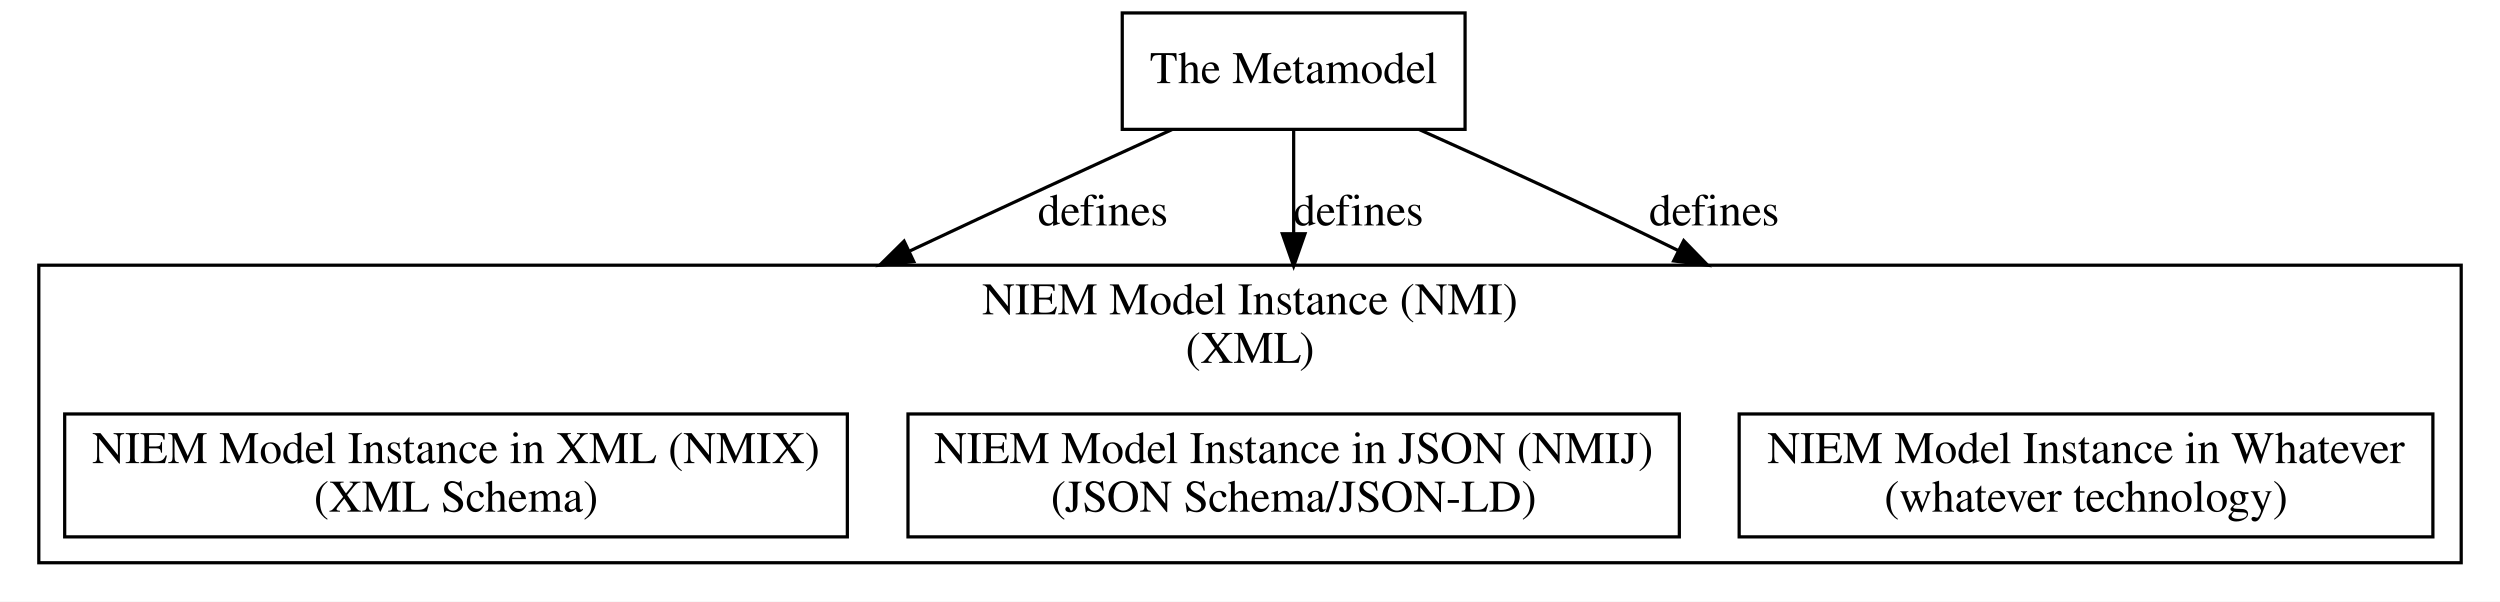
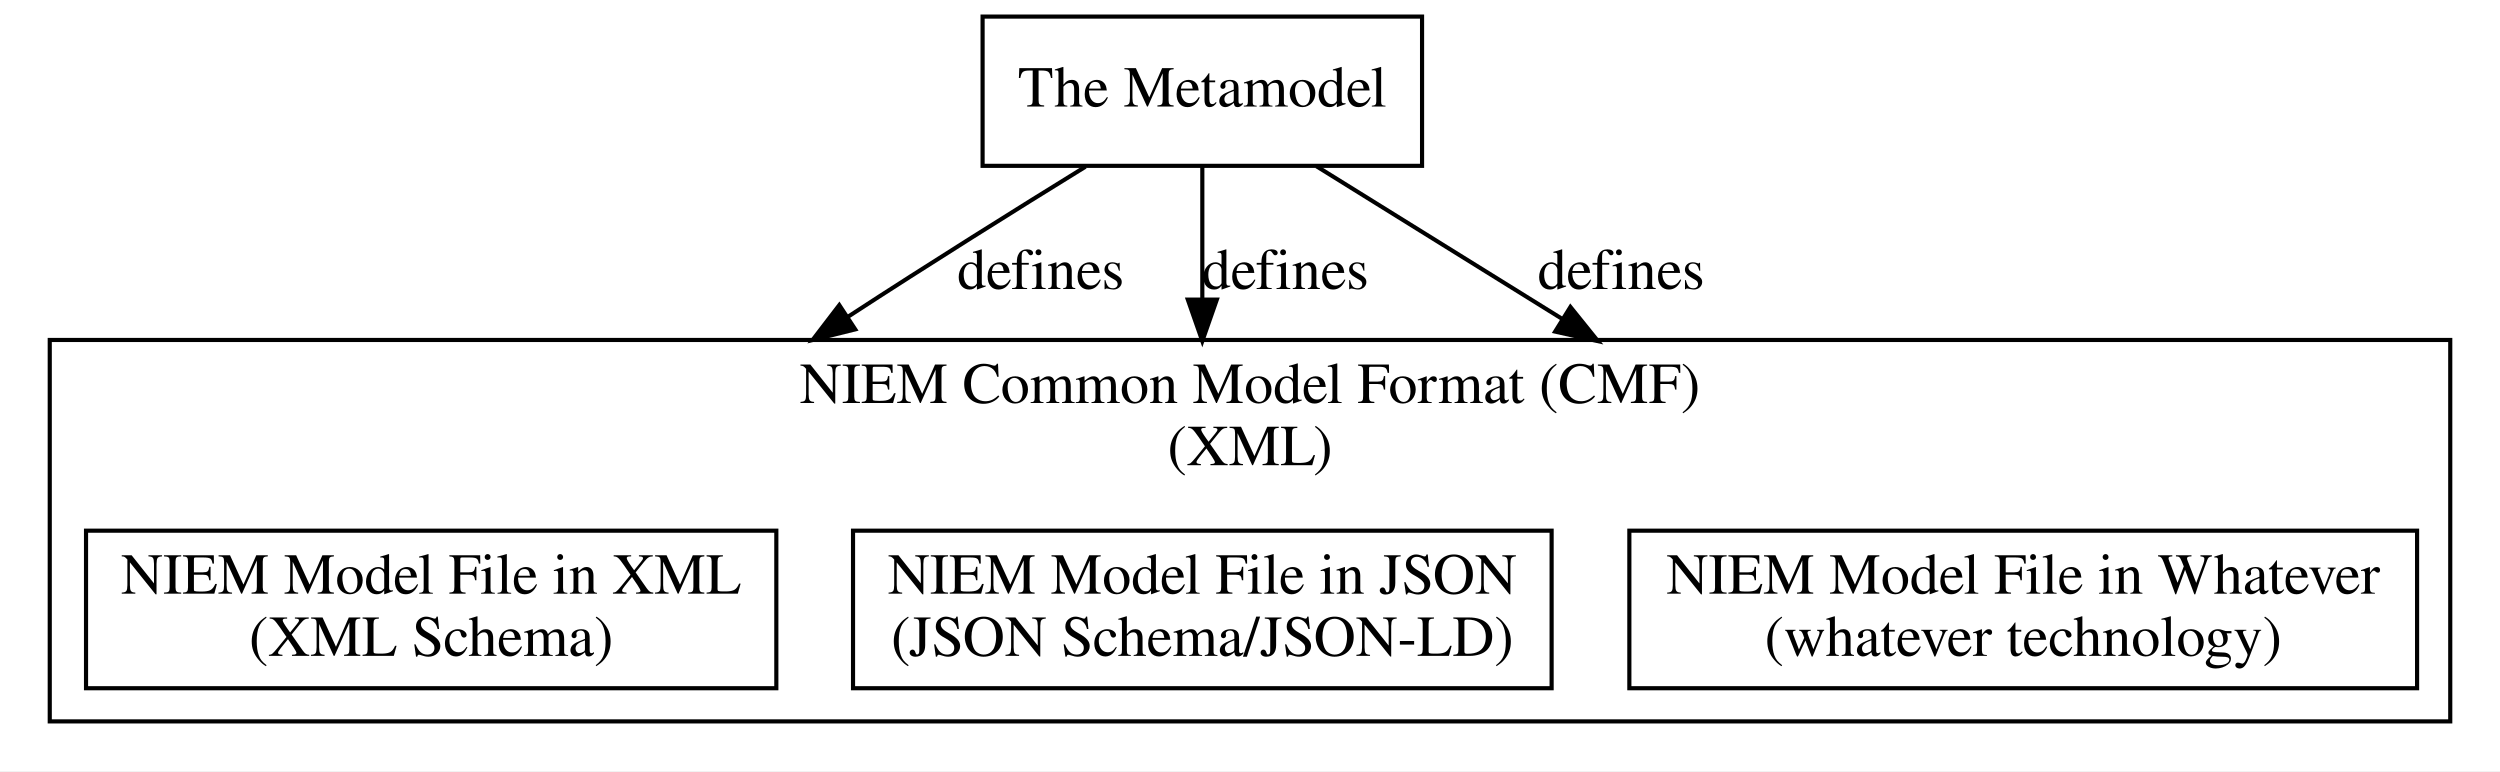
- <svg xmlns="http://www.w3.org/2000/svg" width="773pt" height="186pt" viewBox="0.00 0.00 773.00 186.00">
+ <svg xmlns="http://www.w3.org/2000/svg" width="603pt" height="186pt" viewBox="0.00 0.00 603.00 186.00">
  <g id="graph0" class="graph" transform="scale(1 1) rotate(0) translate(4 182)">
-     <polygon fill="white" stroke="none" points="-4,4 -4,-182 769,-182 769,4 -4,4" />
+     <polygon fill="white" stroke="none" points="-4,4 -4,-182 599,-182 599,4 -4,4" />
    <g id="clust1" class="cluster">
-       <polygon fill="none" stroke="black" points="8,-8 8,-100 757,-100 757,-8 8,-8" />
-       <text text-anchor="middle" x="382.5" y="-84.8" font-family="Times,serif" font-size="14.00">NIEM Model Instance (NMI)</text>
-       <text text-anchor="middle" x="382.5" y="-69.8" font-family="Times,serif" font-size="14.00">(XML)</text>
+       <polygon fill="none" stroke="black" points="8,-8 8,-100 587,-100 587,-8 8,-8" />
+       <text text-anchor="middle" x="297.5" y="-84.8" font-family="Times,serif" font-size="14.00">NIEM Common Model Format (CMF)</text>
+       <text text-anchor="middle" x="297.5" y="-69.8" font-family="Times,serif" font-size="14.00">(XML)</text>
    </g>
    <g id="node1" class="node">
-       <polygon fill="none" stroke="black" points="449,-178 343,-178 343,-142 449,-142 449,-178" />
-       <text text-anchor="middle" x="396" y="-156.3" font-family="Times,serif" font-size="14.00">The Metamodel</text>
+       <polygon fill="none" stroke="black" points="339,-178 233,-178 233,-142 339,-142 339,-178" />
+       <text text-anchor="middle" x="286" y="-156.3" font-family="Times,serif" font-size="14.00">The Metamodel</text>
    </g>
    <g id="node2" class="node">
-       <polygon fill="none" stroke="black" points="258,-54 16,-54 16,-16 258,-16 258,-54" />
-       <text text-anchor="middle" x="137" y="-38.8" font-family="Times,serif" font-size="14.00">NIEM Model Instance in XML (NMIX)</text>
-       <text text-anchor="middle" x="137" y="-23.8" font-family="Times,serif" font-size="14.00">(XML Schema)</text>
+       <polygon fill="none" stroke="black" points="183.25,-54 16.75,-54 16.75,-16 183.25,-16 183.25,-54" />
+       <text text-anchor="middle" x="100" y="-38.8" font-family="Times,serif" font-size="14.00">NIEM Model File in XML</text>
+       <text text-anchor="middle" x="100" y="-23.8" font-family="Times,serif" font-size="14.00">(XML Schema)</text>
    </g>
    <g id="edge1" class="edge">
-       <path fill="none" stroke="black" d="M358.37,-141.925C335.409,-131.446 305.206,-117.558 277.345,-104.421" />
-       <polygon fill="black" stroke="black" points="278.536,-101.112 268,-100 275.543,-107.44 278.536,-101.112" />
-       <text text-anchor="middle" x="337" y="-112.3" font-family="Times,serif" font-size="14.00">defines</text>
+       <path fill="none" stroke="black" d="M257.809,-141.788C241.444,-131.693 220.24,-118.442 200.597,-105.642" />
+       <polygon fill="black" stroke="black" points="202.281,-102.56 192,-100 198.44,-108.413 202.281,-102.56" />
+       <text text-anchor="middle" x="247" y="-112.3" font-family="Times,serif" font-size="14.00">defines</text>
    </g>
    <g id="node3" class="node">
-       <polygon fill="none" stroke="black" points="515.25,-54 276.75,-54 276.75,-16 515.25,-16 515.25,-54" />
-       <text text-anchor="middle" x="396" y="-38.8" font-family="Times,serif" font-size="14.00">NIEM Model Instance in JSON (NMIJ)</text>
-       <text text-anchor="middle" x="396" y="-23.8" font-family="Times,serif" font-size="14.00">(JSON Schema/JSON-LD)</text>
+       <polygon fill="none" stroke="black" points="370.25,-54 201.75,-54 201.75,-16 370.25,-16 370.25,-54" />
+       <text text-anchor="middle" x="286" y="-38.8" font-family="Times,serif" font-size="14.00">NIEM Model File in JSON</text>
+       <text text-anchor="middle" x="286" y="-23.8" font-family="Times,serif" font-size="14.00">(JSON Schema/JSON-LD)</text>
    </g>
    <g id="edge2" class="edge">
-       <path fill="none" stroke="black" d="M396,-141.897C396,-133.154 396,-121.847 396,-109.889" />
-       <polygon fill="black" stroke="black" points="399.5,-109.732 396,-99.732 392.5,-109.732 399.5,-109.732" />
-       <text text-anchor="middle" x="416" y="-112.3" font-family="Times,serif" font-size="14.00">defines</text>
+       <path fill="none" stroke="black" d="M286,-141.897C286,-133.154 286,-121.847 286,-109.889" />
+       <polygon fill="black" stroke="black" points="289.5,-109.732 286,-99.732 282.5,-109.732 289.5,-109.732" />
+       <text text-anchor="middle" x="306" y="-112.3" font-family="Times,serif" font-size="14.00">defines</text>
    </g>
    <g id="node4" class="node">
-       <polygon fill="none" stroke="black" points="748.25,-54 533.75,-54 533.75,-16 748.25,-16 748.25,-54" />
-       <text text-anchor="middle" x="641" y="-38.8" font-family="Times,serif" font-size="14.00">NIEM Model Instance in Whatever</text>
-       <text text-anchor="middle" x="641" y="-23.8" font-family="Times,serif" font-size="14.00">(whatever technology)</text>
+       <polygon fill="none" stroke="black" points="579,-54 389,-54 389,-16 579,-16 579,-54" />
+       <text text-anchor="middle" x="484" y="-38.8" font-family="Times,serif" font-size="14.00">NIEM Model File in Whatever</text>
+       <text text-anchor="middle" x="484" y="-23.8" font-family="Times,serif" font-size="14.00">(whatever technology)</text>
    </g>
    <g id="edge3" class="edge">
-       <path fill="none" stroke="black" d="M434.695,-141.996C457.662,-131.722 487.54,-118.041 514.85,-104.559" />
-       <polygon fill="black" stroke="black" points="516.611,-107.593 524,-100 513.489,-101.327 516.611,-107.593" />
-       <text text-anchor="middle" x="526" y="-112.3" font-family="Times,serif" font-size="14.00">defines</text>
+       <path fill="none" stroke="black" d="M313.531,-141.897C329.512,-131.97 350.812,-118.738 372.929,-104.999" />
+       <polygon fill="black" stroke="black" points="374.788,-107.964 381.436,-99.714 371.095,-102.018 374.788,-107.964" />
+       <text text-anchor="middle" x="387" y="-112.3" font-family="Times,serif" font-size="14.00">defines</text>
    </g>
  </g>
</svg>
